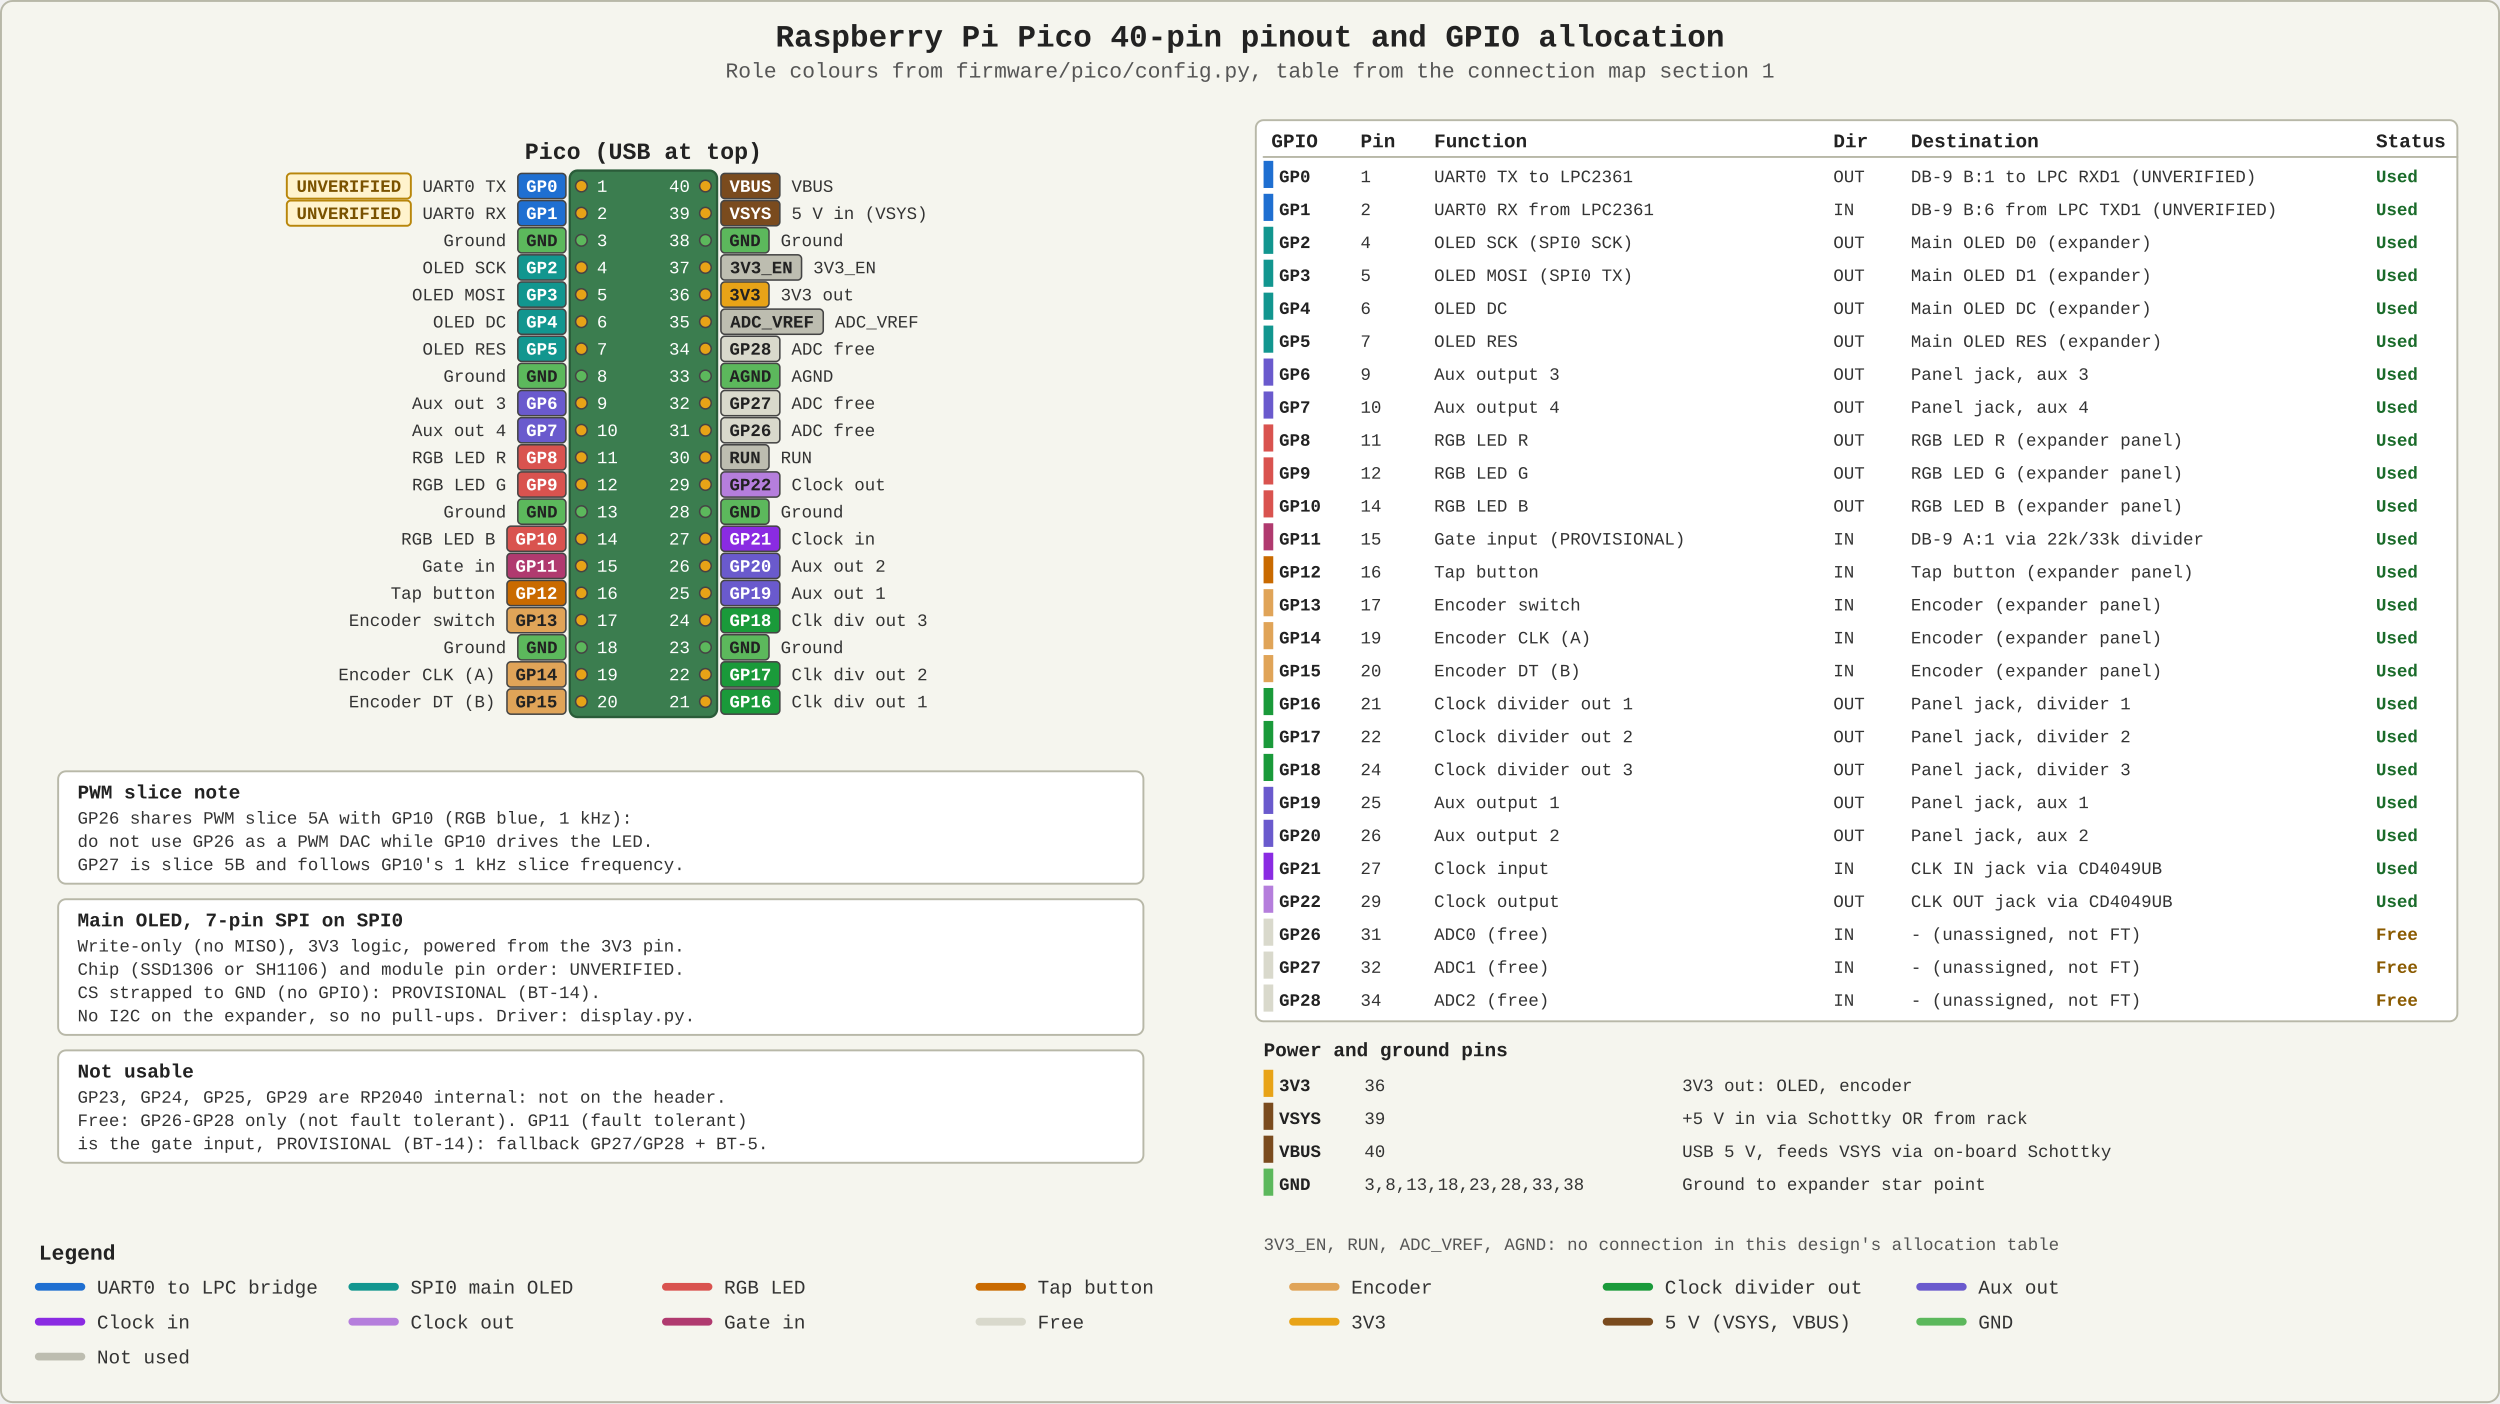
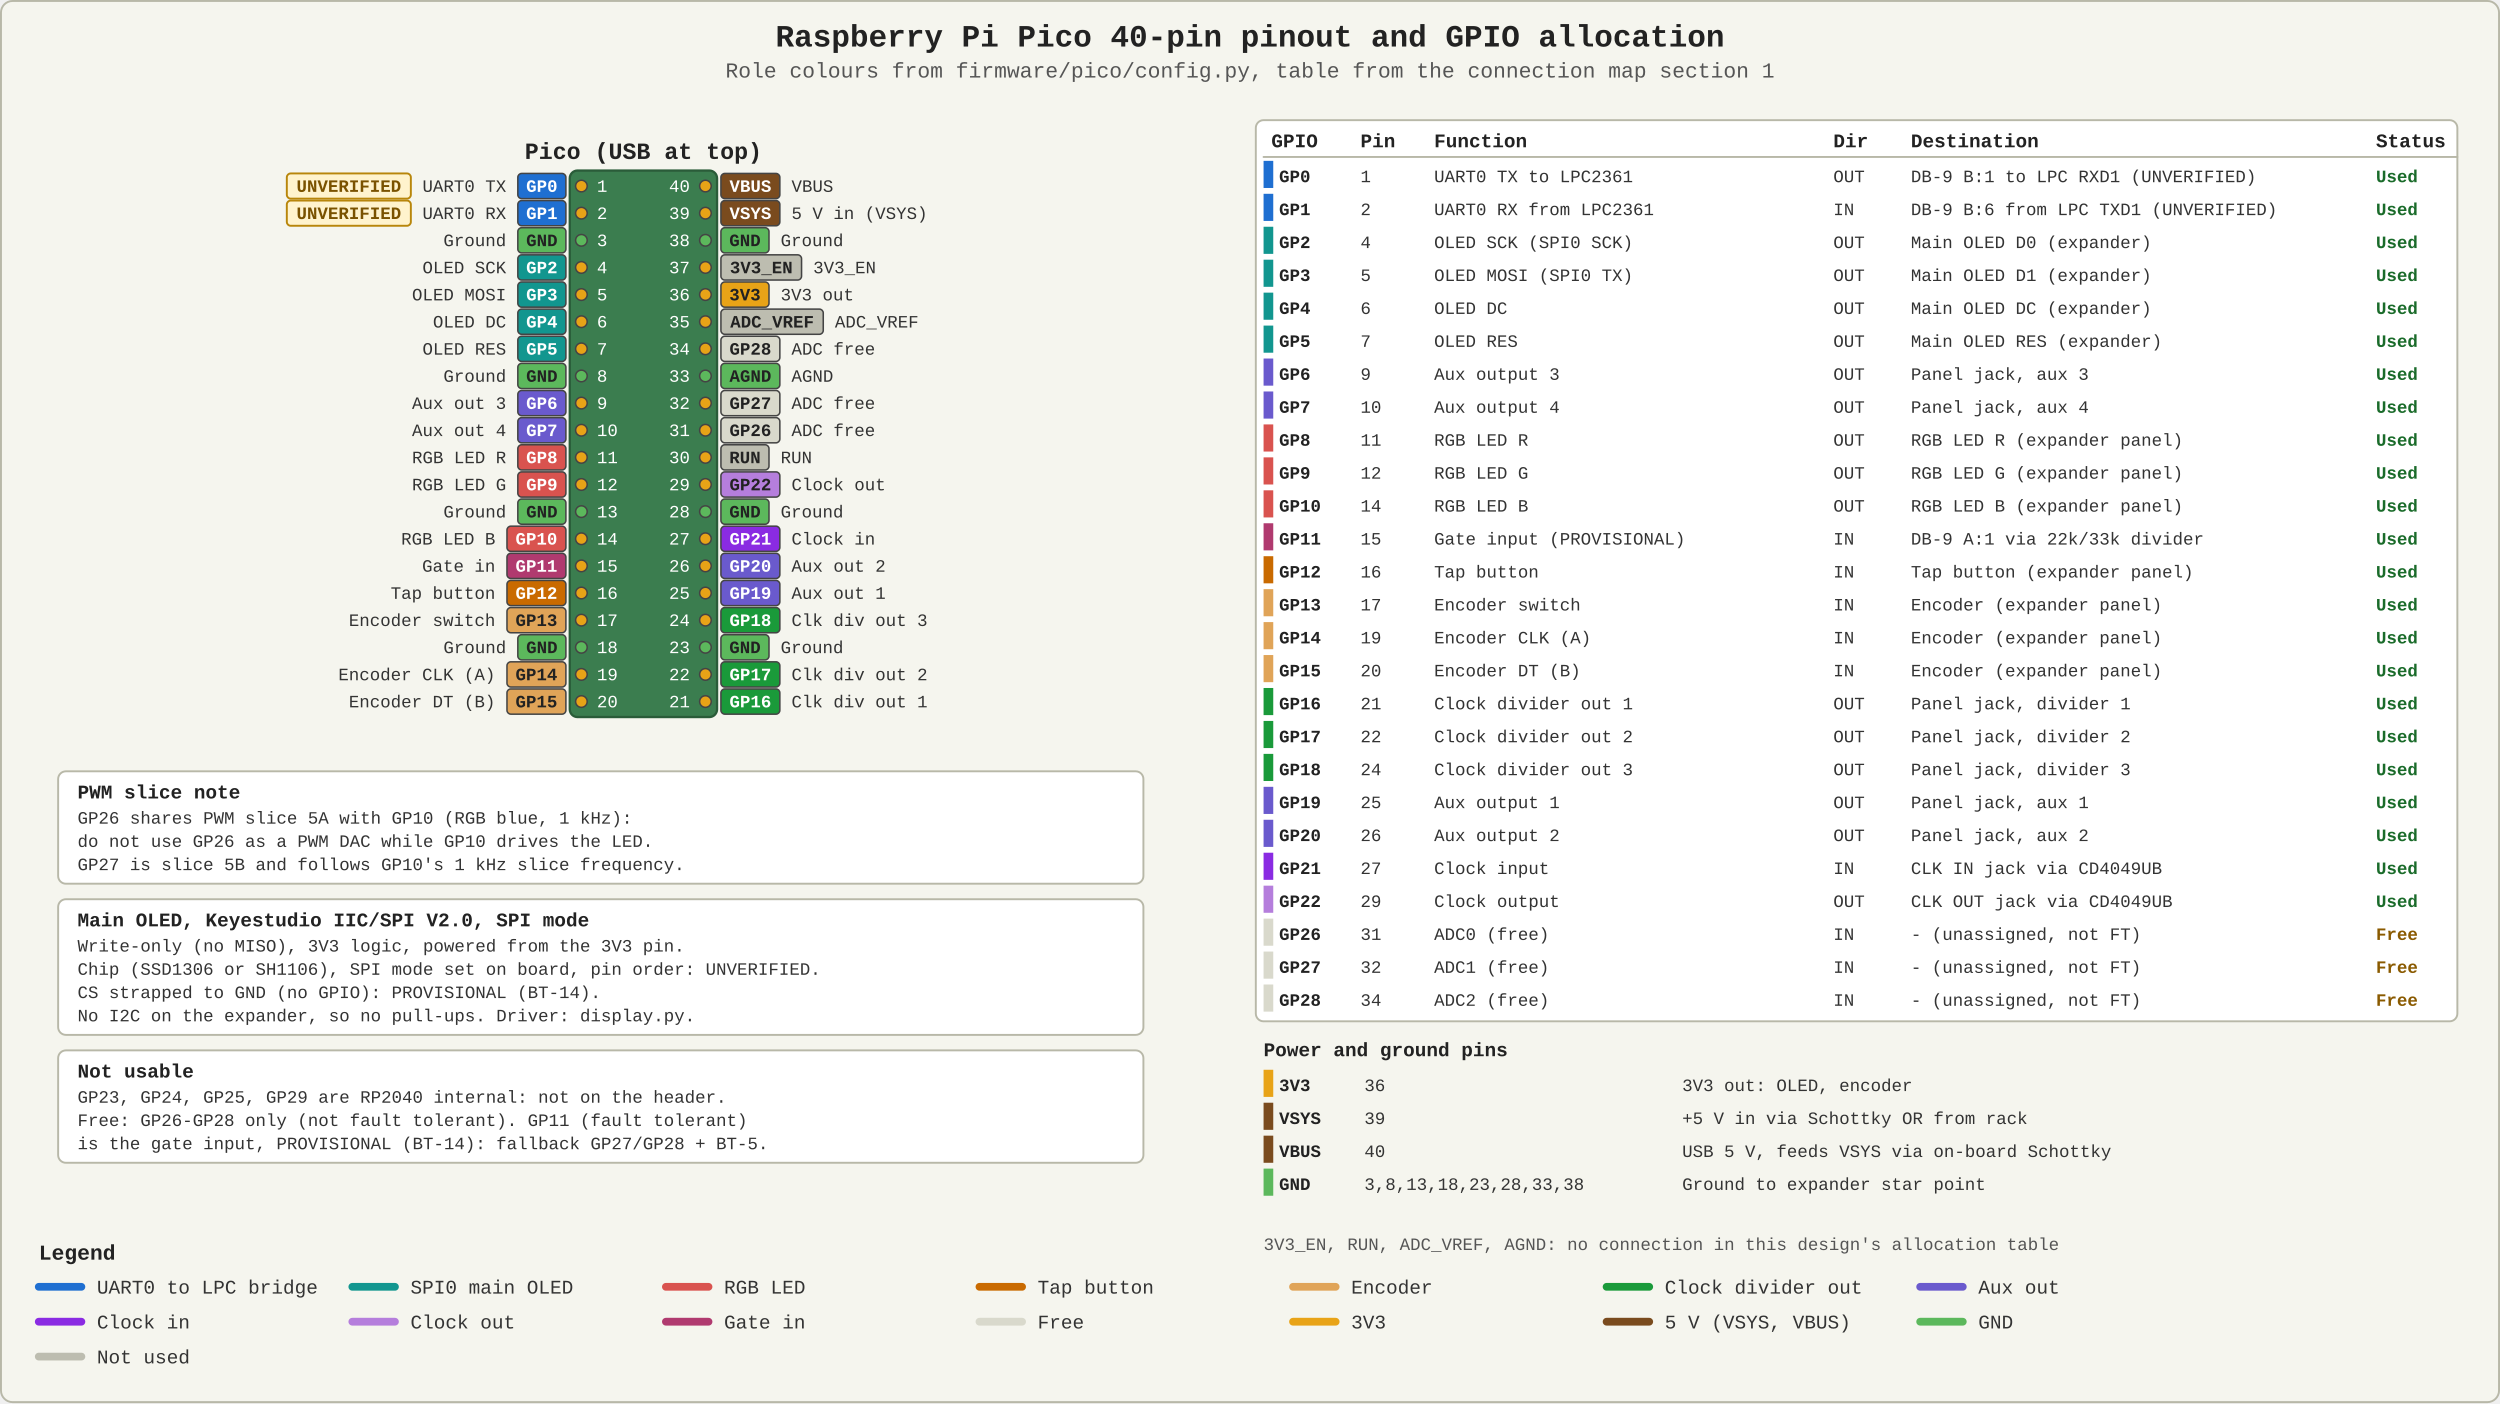
<svg xmlns="http://www.w3.org/2000/svg" viewBox="0 0 1290 724" width="1290" height="724">
  <style>text { font-family: "SF Mono", Consolas, "Liberation Mono", monospace; }</style>
  <rect x="0.5" y="0.5" width="1289" height="723" rx="6" fill="#f5f5ee" stroke="#b8b8a8" stroke-width="1" />
  <text x="645" y="24" font-size="16" text-anchor="middle" fill="#222" font-weight="bold">Raspberry Pi Pico 40-pin pinout and GPIO allocation</text>
  <text x="645" y="40" font-size="11" text-anchor="middle" fill="#555">Role colours from firmware/pico/config.py, table from the connection map section 1</text>
  <rect x="294" y="88" width="76" height="282" rx="4" fill="#3b7d4f" stroke="#2a5c39" stroke-width="1.2" />
  <text x="308" y="99" font-size="9" text-anchor="start" fill="#fff">1</text>
  <text x="290" y="99" font-size="9" text-anchor="end" fill="#222" font-weight="bold">GP0</text>
  <circle cx="300" cy="96" r="3" fill="#e8a317" stroke="#444" stroke-width="0.8" />
  <text x="308" y="113" font-size="9" text-anchor="start" fill="#fff">2</text>
  <text x="290" y="113" font-size="9" text-anchor="end" fill="#222" font-weight="bold">GP1</text>
  <circle cx="300" cy="110" r="3" fill="#e8a317" stroke="#444" stroke-width="0.8" />
  <text x="308" y="127" font-size="9" text-anchor="start" fill="#fff">3</text>
  <text x="290" y="127" font-size="9" text-anchor="end" fill="#222" font-weight="bold">GND</text>
  <circle cx="300" cy="124" r="3" fill="#5cb85c" stroke="#444" stroke-width="0.8" />
  <text x="308" y="141" font-size="9" text-anchor="start" fill="#fff">4</text>
  <text x="290" y="141" font-size="9" text-anchor="end" fill="#222" font-weight="bold">GP2</text>
  <circle cx="300" cy="138" r="3" fill="#e8a317" stroke="#444" stroke-width="0.8" />
  <text x="308" y="155" font-size="9" text-anchor="start" fill="#fff">5</text>
  <text x="290" y="155" font-size="9" text-anchor="end" fill="#222" font-weight="bold">GP3</text>
  <circle cx="300" cy="152" r="3" fill="#e8a317" stroke="#444" stroke-width="0.8" />
  <text x="308" y="169" font-size="9" text-anchor="start" fill="#fff">6</text>
  <text x="290" y="169" font-size="9" text-anchor="end" fill="#222" font-weight="bold">GP4</text>
  <circle cx="300" cy="166" r="3" fill="#e8a317" stroke="#444" stroke-width="0.8" />
  <text x="308" y="183" font-size="9" text-anchor="start" fill="#fff">7</text>
  <text x="290" y="183" font-size="9" text-anchor="end" fill="#222" font-weight="bold">GP5</text>
  <circle cx="300" cy="180" r="3" fill="#e8a317" stroke="#444" stroke-width="0.8" />
  <text x="308" y="197" font-size="9" text-anchor="start" fill="#fff">8</text>
  <text x="290" y="197" font-size="9" text-anchor="end" fill="#222" font-weight="bold">GND</text>
  <circle cx="300" cy="194" r="3" fill="#5cb85c" stroke="#444" stroke-width="0.8" />
  <text x="308" y="211" font-size="9" text-anchor="start" fill="#fff">9</text>
  <text x="290" y="211" font-size="9" text-anchor="end" fill="#222" font-weight="bold">GP6</text>
  <circle cx="300" cy="208" r="3" fill="#e8a317" stroke="#444" stroke-width="0.8" />
  <text x="308" y="225" font-size="9" text-anchor="start" fill="#fff">10</text>
  <text x="290" y="225" font-size="9" text-anchor="end" fill="#222" font-weight="bold">GP7</text>
  <circle cx="300" cy="222" r="3" fill="#e8a317" stroke="#444" stroke-width="0.8" />
  <text x="308" y="239" font-size="9" text-anchor="start" fill="#fff">11</text>
  <text x="290" y="239" font-size="9" text-anchor="end" fill="#222" font-weight="bold">GP8</text>
  <circle cx="300" cy="236" r="3" fill="#e8a317" stroke="#444" stroke-width="0.8" />
  <text x="308" y="253" font-size="9" text-anchor="start" fill="#fff">12</text>
  <text x="290" y="253" font-size="9" text-anchor="end" fill="#222" font-weight="bold">GP9</text>
  <circle cx="300" cy="250" r="3" fill="#e8a317" stroke="#444" stroke-width="0.8" />
  <text x="308" y="267" font-size="9" text-anchor="start" fill="#fff">13</text>
  <text x="290" y="267" font-size="9" text-anchor="end" fill="#222" font-weight="bold">GND</text>
  <circle cx="300" cy="264" r="3" fill="#5cb85c" stroke="#444" stroke-width="0.8" />
  <text x="308" y="281" font-size="9" text-anchor="start" fill="#fff">14</text>
  <text x="290" y="281" font-size="9" text-anchor="end" fill="#222" font-weight="bold">GP10</text>
  <circle cx="300" cy="278" r="3" fill="#e8a317" stroke="#444" stroke-width="0.8" />
  <text x="308" y="295" font-size="9" text-anchor="start" fill="#fff">15</text>
  <text x="290" y="295" font-size="9" text-anchor="end" fill="#222" font-weight="bold">GP11</text>
  <circle cx="300" cy="292" r="3" fill="#e8a317" stroke="#444" stroke-width="0.8" />
  <text x="308" y="309" font-size="9" text-anchor="start" fill="#fff">16</text>
  <text x="290" y="309" font-size="9" text-anchor="end" fill="#222" font-weight="bold">GP12</text>
  <circle cx="300" cy="306" r="3" fill="#e8a317" stroke="#444" stroke-width="0.8" />
  <text x="308" y="323" font-size="9" text-anchor="start" fill="#fff">17</text>
  <text x="290" y="323" font-size="9" text-anchor="end" fill="#222" font-weight="bold">GP13</text>
  <circle cx="300" cy="320" r="3" fill="#e8a317" stroke="#444" stroke-width="0.8" />
  <text x="308" y="337" font-size="9" text-anchor="start" fill="#fff">18</text>
  <text x="290" y="337" font-size="9" text-anchor="end" fill="#222" font-weight="bold">GND</text>
  <circle cx="300" cy="334" r="3" fill="#5cb85c" stroke="#444" stroke-width="0.8" />
  <text x="308" y="351" font-size="9" text-anchor="start" fill="#fff">19</text>
  <text x="290" y="351" font-size="9" text-anchor="end" fill="#222" font-weight="bold">GP14</text>
  <circle cx="300" cy="348" r="3" fill="#e8a317" stroke="#444" stroke-width="0.8" />
  <text x="308" y="365" font-size="9" text-anchor="start" fill="#fff">20</text>
  <text x="290" y="365" font-size="9" text-anchor="end" fill="#222" font-weight="bold">GP15</text>
  <circle cx="300" cy="362" r="3" fill="#e8a317" stroke="#444" stroke-width="0.8" />
  <text x="356" y="365" font-size="9" text-anchor="end" fill="#fff">21</text>
  <text x="374" y="365" font-size="9" text-anchor="start" fill="#222" font-weight="bold">GP16</text>
  <circle cx="364" cy="362" r="3" fill="#e8a317" stroke="#444" stroke-width="0.8" />
  <text x="356" y="351" font-size="9" text-anchor="end" fill="#fff">22</text>
  <text x="374" y="351" font-size="9" text-anchor="start" fill="#222" font-weight="bold">GP17</text>
  <circle cx="364" cy="348" r="3" fill="#e8a317" stroke="#444" stroke-width="0.8" />
  <text x="356" y="337" font-size="9" text-anchor="end" fill="#fff">23</text>
  <text x="374" y="337" font-size="9" text-anchor="start" fill="#222" font-weight="bold">GND</text>
  <circle cx="364" cy="334" r="3" fill="#5cb85c" stroke="#444" stroke-width="0.8" />
  <text x="356" y="323" font-size="9" text-anchor="end" fill="#fff">24</text>
  <text x="374" y="323" font-size="9" text-anchor="start" fill="#222" font-weight="bold">GP18</text>
  <circle cx="364" cy="320" r="3" fill="#e8a317" stroke="#444" stroke-width="0.8" />
  <text x="356" y="309" font-size="9" text-anchor="end" fill="#fff">25</text>
  <text x="374" y="309" font-size="9" text-anchor="start" fill="#222" font-weight="bold">GP19</text>
  <circle cx="364" cy="306" r="3" fill="#e8a317" stroke="#444" stroke-width="0.8" />
  <text x="356" y="295" font-size="9" text-anchor="end" fill="#fff">26</text>
  <text x="374" y="295" font-size="9" text-anchor="start" fill="#222" font-weight="bold">GP20</text>
  <circle cx="364" cy="292" r="3" fill="#e8a317" stroke="#444" stroke-width="0.8" />
  <text x="356" y="281" font-size="9" text-anchor="end" fill="#fff">27</text>
  <text x="374" y="281" font-size="9" text-anchor="start" fill="#222" font-weight="bold">GP21</text>
  <circle cx="364" cy="278" r="3" fill="#e8a317" stroke="#444" stroke-width="0.8" />
  <text x="356" y="267" font-size="9" text-anchor="end" fill="#fff">28</text>
  <text x="374" y="267" font-size="9" text-anchor="start" fill="#222" font-weight="bold">GND</text>
  <circle cx="364" cy="264" r="3" fill="#5cb85c" stroke="#444" stroke-width="0.8" />
  <text x="356" y="253" font-size="9" text-anchor="end" fill="#fff">29</text>
  <text x="374" y="253" font-size="9" text-anchor="start" fill="#222" font-weight="bold">GP22</text>
  <circle cx="364" cy="250" r="3" fill="#e8a317" stroke="#444" stroke-width="0.8" />
  <text x="356" y="239" font-size="9" text-anchor="end" fill="#fff">30</text>
  <text x="374" y="239" font-size="9" text-anchor="start" fill="#222" font-weight="bold">RUN</text>
  <circle cx="364" cy="236" r="3" fill="#e8a317" stroke="#444" stroke-width="0.8" />
  <text x="356" y="225" font-size="9" text-anchor="end" fill="#fff">31</text>
  <text x="374" y="225" font-size="9" text-anchor="start" fill="#222" font-weight="bold">GP26</text>
  <circle cx="364" cy="222" r="3" fill="#e8a317" stroke="#444" stroke-width="0.8" />
  <text x="356" y="211" font-size="9" text-anchor="end" fill="#fff">32</text>
  <text x="374" y="211" font-size="9" text-anchor="start" fill="#222" font-weight="bold">GP27</text>
  <circle cx="364" cy="208" r="3" fill="#e8a317" stroke="#444" stroke-width="0.8" />
  <text x="356" y="197" font-size="9" text-anchor="end" fill="#fff">33</text>
  <text x="374" y="197" font-size="9" text-anchor="start" fill="#222" font-weight="bold">AGND</text>
  <circle cx="364" cy="194" r="3" fill="#5cb85c" stroke="#444" stroke-width="0.8" />
  <text x="356" y="183" font-size="9" text-anchor="end" fill="#fff">34</text>
  <text x="374" y="183" font-size="9" text-anchor="start" fill="#222" font-weight="bold">GP28</text>
  <circle cx="364" cy="180" r="3" fill="#e8a317" stroke="#444" stroke-width="0.8" />
  <text x="356" y="169" font-size="9" text-anchor="end" fill="#fff">35</text>
  <text x="374" y="169" font-size="9" text-anchor="start" fill="#222" font-weight="bold">ADC_VREF</text>
  <circle cx="364" cy="166" r="3" fill="#e8a317" stroke="#444" stroke-width="0.8" />
  <text x="356" y="155" font-size="9" text-anchor="end" fill="#fff">36</text>
  <text x="374" y="155" font-size="9" text-anchor="start" fill="#222" font-weight="bold">3V3</text>
  <circle cx="364" cy="152" r="3" fill="#e8a317" stroke="#444" stroke-width="0.8" />
  <text x="356" y="141" font-size="9" text-anchor="end" fill="#fff">37</text>
  <text x="374" y="141" font-size="9" text-anchor="start" fill="#222" font-weight="bold">3V3_EN</text>
  <circle cx="364" cy="138" r="3" fill="#e8a317" stroke="#444" stroke-width="0.8" />
  <text x="356" y="127" font-size="9" text-anchor="end" fill="#fff">38</text>
  <text x="374" y="127" font-size="9" text-anchor="start" fill="#222" font-weight="bold">GND</text>
  <circle cx="364" cy="124" r="3" fill="#5cb85c" stroke="#444" stroke-width="0.8" />
  <text x="356" y="113" font-size="9" text-anchor="end" fill="#fff">39</text>
  <text x="374" y="113" font-size="9" text-anchor="start" fill="#222" font-weight="bold">VSYS</text>
  <circle cx="364" cy="110" r="3" fill="#e8a317" stroke="#444" stroke-width="0.8" />
  <text x="356" y="99" font-size="9" text-anchor="end" fill="#fff">40</text>
  <text x="374" y="99" font-size="9" text-anchor="start" fill="#222" font-weight="bold">VBUS</text>
  <circle cx="364" cy="96" r="3" fill="#e8a317" stroke="#444" stroke-width="0.8" />
  <text x="332" y="82" font-size="12" text-anchor="middle" fill="#222" font-weight="bold">Pico (USB at top)</text>
  <rect x="267.2" y="89.5" width="24.8" height="13" rx="2" fill="#1f6fd1" stroke="#444" stroke-width="0.8" />
  <text x="279.6" y="99" font-size="9" text-anchor="middle" fill="#fff" font-weight="bold">GP0</text>
  <text x="261.2" y="99" font-size="9" text-anchor="end" fill="#333">UART0 TX</text>
  <rect x="148" y="89.5" width="64" height="13" rx="2" fill="#fff3cd" stroke="#b8860b" stroke-width="1" />
  <text x="180" y="99" font-size="9" text-anchor="middle" fill="#7a5200" font-weight="bold">UNVERIFIED</text>
  <rect x="267.2" y="103.5" width="24.8" height="13" rx="2" fill="#1f6fd1" stroke="#444" stroke-width="0.8" />
  <text x="279.6" y="113" font-size="9" text-anchor="middle" fill="#fff" font-weight="bold">GP1</text>
  <text x="261.2" y="113" font-size="9" text-anchor="end" fill="#333">UART0 RX</text>
  <rect x="148" y="103.5" width="64" height="13" rx="2" fill="#fff3cd" stroke="#b8860b" stroke-width="1" />
  <text x="180" y="113" font-size="9" text-anchor="middle" fill="#7a5200" font-weight="bold">UNVERIFIED</text>
  <rect x="267.2" y="117.5" width="24.8" height="13" rx="2" fill="#5cb85c" stroke="#444" stroke-width="0.8" />
  <text x="279.6" y="127" font-size="9" text-anchor="middle" fill="#222" font-weight="bold">GND</text>
  <text x="261.2" y="127" font-size="9" text-anchor="end" fill="#333">Ground</text>
  <rect x="267.2" y="131.5" width="24.8" height="13" rx="2" fill="#12968f" stroke="#444" stroke-width="0.8" />
  <text x="279.6" y="141" font-size="9" text-anchor="middle" fill="#fff" font-weight="bold">GP2</text>
  <text x="261.2" y="141" font-size="9" text-anchor="end" fill="#333">OLED SCK</text>
  <rect x="267.2" y="145.5" width="24.8" height="13" rx="2" fill="#12968f" stroke="#444" stroke-width="0.8" />
  <text x="279.6" y="155" font-size="9" text-anchor="middle" fill="#fff" font-weight="bold">GP3</text>
  <text x="261.2" y="155" font-size="9" text-anchor="end" fill="#333">OLED MOSI</text>
  <rect x="267.2" y="159.5" width="24.8" height="13" rx="2" fill="#12968f" stroke="#444" stroke-width="0.8" />
  <text x="279.6" y="169" font-size="9" text-anchor="middle" fill="#fff" font-weight="bold">GP4</text>
  <text x="261.2" y="169" font-size="9" text-anchor="end" fill="#333">OLED DC</text>
  <rect x="267.2" y="173.5" width="24.8" height="13" rx="2" fill="#12968f" stroke="#444" stroke-width="0.8" />
  <text x="279.6" y="183" font-size="9" text-anchor="middle" fill="#fff" font-weight="bold">GP5</text>
  <text x="261.2" y="183" font-size="9" text-anchor="end" fill="#333">OLED RES</text>
  <rect x="267.2" y="187.5" width="24.8" height="13" rx="2" fill="#5cb85c" stroke="#444" stroke-width="0.8" />
  <text x="279.6" y="197" font-size="9" text-anchor="middle" fill="#222" font-weight="bold">GND</text>
  <text x="261.2" y="197" font-size="9" text-anchor="end" fill="#333">Ground</text>
  <rect x="267.2" y="201.5" width="24.8" height="13" rx="2" fill="#6a5acd" stroke="#444" stroke-width="0.8" />
  <text x="279.6" y="211" font-size="9" text-anchor="middle" fill="#fff" font-weight="bold">GP6</text>
  <text x="261.2" y="211" font-size="9" text-anchor="end" fill="#333">Aux out 3</text>
  <rect x="267.2" y="215.5" width="24.8" height="13" rx="2" fill="#6a5acd" stroke="#444" stroke-width="0.8" />
  <text x="279.6" y="225" font-size="9" text-anchor="middle" fill="#fff" font-weight="bold">GP7</text>
  <text x="261.2" y="225" font-size="9" text-anchor="end" fill="#333">Aux out 4</text>
  <rect x="267.2" y="229.5" width="24.8" height="13" rx="2" fill="#d9534f" stroke="#444" stroke-width="0.8" />
  <text x="279.6" y="239" font-size="9" text-anchor="middle" fill="#fff" font-weight="bold">GP8</text>
  <text x="261.2" y="239" font-size="9" text-anchor="end" fill="#333">RGB LED R</text>
  <rect x="267.2" y="243.5" width="24.8" height="13" rx="2" fill="#d9534f" stroke="#444" stroke-width="0.8" />
  <text x="279.6" y="253" font-size="9" text-anchor="middle" fill="#fff" font-weight="bold">GP9</text>
  <text x="261.2" y="253" font-size="9" text-anchor="end" fill="#333">RGB LED G</text>
  <rect x="267.2" y="257.5" width="24.8" height="13" rx="2" fill="#5cb85c" stroke="#444" stroke-width="0.8" />
  <text x="279.6" y="267" font-size="9" text-anchor="middle" fill="#222" font-weight="bold">GND</text>
  <text x="261.2" y="267" font-size="9" text-anchor="end" fill="#333">Ground</text>
  <rect x="261.6" y="271.5" width="30.4" height="13" rx="2" fill="#d9534f" stroke="#444" stroke-width="0.8" />
  <text x="276.8" y="281" font-size="9" text-anchor="middle" fill="#fff" font-weight="bold">GP10</text>
  <text x="255.6" y="281" font-size="9" text-anchor="end" fill="#333">RGB LED B</text>
  <rect x="261.6" y="285.5" width="30.4" height="13" rx="2" fill="#b03a6f" stroke="#444" stroke-width="0.8" />
  <text x="276.8" y="295" font-size="9" text-anchor="middle" fill="#fff" font-weight="bold">GP11</text>
  <text x="255.6" y="295" font-size="9" text-anchor="end" fill="#333">Gate in</text>
  <rect x="261.6" y="299.5" width="30.4" height="13" rx="2" fill="#c96a00" stroke="#444" stroke-width="0.8" />
  <text x="276.8" y="309" font-size="9" text-anchor="middle" fill="#fff" font-weight="bold">GP12</text>
  <text x="255.6" y="309" font-size="9" text-anchor="end" fill="#333">Tap button</text>
  <rect x="261.6" y="313.5" width="30.4" height="13" rx="2" fill="#e0a458" stroke="#444" stroke-width="0.8" />
  <text x="276.8" y="323" font-size="9" text-anchor="middle" fill="#222" font-weight="bold">GP13</text>
  <text x="255.6" y="323" font-size="9" text-anchor="end" fill="#333">Encoder switch</text>
  <rect x="267.2" y="327.5" width="24.8" height="13" rx="2" fill="#5cb85c" stroke="#444" stroke-width="0.8" />
  <text x="279.6" y="337" font-size="9" text-anchor="middle" fill="#222" font-weight="bold">GND</text>
  <text x="261.2" y="337" font-size="9" text-anchor="end" fill="#333">Ground</text>
  <rect x="261.6" y="341.5" width="30.4" height="13" rx="2" fill="#e0a458" stroke="#444" stroke-width="0.8" />
  <text x="276.8" y="351" font-size="9" text-anchor="middle" fill="#222" font-weight="bold">GP14</text>
  <text x="255.6" y="351" font-size="9" text-anchor="end" fill="#333">Encoder CLK (A)</text>
  <rect x="261.6" y="355.5" width="30.4" height="13" rx="2" fill="#e0a458" stroke="#444" stroke-width="0.8" />
  <text x="276.8" y="365" font-size="9" text-anchor="middle" fill="#222" font-weight="bold">GP15</text>
  <text x="255.6" y="365" font-size="9" text-anchor="end" fill="#333">Encoder DT (B)</text>
  <rect x="372" y="355.5" width="30.4" height="13" rx="2" fill="#1a9a3a" stroke="#444" stroke-width="0.8" />
  <text x="387.2" y="365" font-size="9" text-anchor="middle" fill="#fff" font-weight="bold">GP16</text>
  <text x="408.4" y="365" font-size="9" text-anchor="start" fill="#333">Clk div out 1</text>
  <rect x="372" y="341.5" width="30.4" height="13" rx="2" fill="#1a9a3a" stroke="#444" stroke-width="0.8" />
  <text x="387.2" y="351" font-size="9" text-anchor="middle" fill="#fff" font-weight="bold">GP17</text>
  <text x="408.4" y="351" font-size="9" text-anchor="start" fill="#333">Clk div out 2</text>
  <rect x="372" y="327.5" width="24.8" height="13" rx="2" fill="#5cb85c" stroke="#444" stroke-width="0.8" />
  <text x="384.4" y="337" font-size="9" text-anchor="middle" fill="#222" font-weight="bold">GND</text>
  <text x="402.8" y="337" font-size="9" text-anchor="start" fill="#333">Ground</text>
  <rect x="372" y="313.5" width="30.4" height="13" rx="2" fill="#1a9a3a" stroke="#444" stroke-width="0.8" />
  <text x="387.2" y="323" font-size="9" text-anchor="middle" fill="#fff" font-weight="bold">GP18</text>
  <text x="408.4" y="323" font-size="9" text-anchor="start" fill="#333">Clk div out 3</text>
  <rect x="372" y="299.5" width="30.4" height="13" rx="2" fill="#6a5acd" stroke="#444" stroke-width="0.8" />
  <text x="387.2" y="309" font-size="9" text-anchor="middle" fill="#fff" font-weight="bold">GP19</text>
  <text x="408.4" y="309" font-size="9" text-anchor="start" fill="#333">Aux out 1</text>
  <rect x="372" y="285.5" width="30.4" height="13" rx="2" fill="#6a5acd" stroke="#444" stroke-width="0.8" />
  <text x="387.2" y="295" font-size="9" text-anchor="middle" fill="#fff" font-weight="bold">GP20</text>
  <text x="408.4" y="295" font-size="9" text-anchor="start" fill="#333">Aux out 2</text>
  <rect x="372" y="271.5" width="30.4" height="13" rx="2" fill="#8a2be2" stroke="#444" stroke-width="0.8" />
  <text x="387.2" y="281" font-size="9" text-anchor="middle" fill="#fff" font-weight="bold">GP21</text>
  <text x="408.4" y="281" font-size="9" text-anchor="start" fill="#333">Clock in</text>
  <rect x="372" y="257.5" width="24.8" height="13" rx="2" fill="#5cb85c" stroke="#444" stroke-width="0.8" />
  <text x="384.4" y="267" font-size="9" text-anchor="middle" fill="#222" font-weight="bold">GND</text>
  <text x="402.8" y="267" font-size="9" text-anchor="start" fill="#333">Ground</text>
  <rect x="372" y="243.5" width="30.4" height="13" rx="2" fill="#b57edc" stroke="#444" stroke-width="0.8" />
  <text x="387.2" y="253" font-size="9" text-anchor="middle" fill="#222" font-weight="bold">GP22</text>
  <text x="408.4" y="253" font-size="9" text-anchor="start" fill="#333">Clock out</text>
  <rect x="372" y="229.5" width="24.8" height="13" rx="2" fill="#bdbdb0" stroke="#444" stroke-width="0.8" />
  <text x="384.4" y="239" font-size="9" text-anchor="middle" fill="#222" font-weight="bold">RUN</text>
  <text x="402.8" y="239" font-size="9" text-anchor="start" fill="#333">RUN</text>
  <rect x="372" y="215.5" width="30.4" height="13" rx="2" fill="#d9d9cc" stroke="#444" stroke-width="0.8" />
  <text x="387.2" y="225" font-size="9" text-anchor="middle" fill="#222" font-weight="bold">GP26</text>
  <text x="408.4" y="225" font-size="9" text-anchor="start" fill="#333">ADC free</text>
  <rect x="372" y="201.5" width="30.4" height="13" rx="2" fill="#d9d9cc" stroke="#444" stroke-width="0.8" />
  <text x="387.2" y="211" font-size="9" text-anchor="middle" fill="#222" font-weight="bold">GP27</text>
  <text x="408.4" y="211" font-size="9" text-anchor="start" fill="#333">ADC free</text>
  <rect x="372" y="187.5" width="30.4" height="13" rx="2" fill="#5cb85c" stroke="#444" stroke-width="0.8" />
  <text x="387.2" y="197" font-size="9" text-anchor="middle" fill="#222" font-weight="bold">AGND</text>
  <text x="408.4" y="197" font-size="9" text-anchor="start" fill="#333">AGND</text>
  <rect x="372" y="173.5" width="30.4" height="13" rx="2" fill="#d9d9cc" stroke="#444" stroke-width="0.8" />
  <text x="387.2" y="183" font-size="9" text-anchor="middle" fill="#222" font-weight="bold">GP28</text>
  <text x="408.4" y="183" font-size="9" text-anchor="start" fill="#333">ADC free</text>
  <rect x="372" y="159.5" width="52.8" height="13" rx="2" fill="#bdbdb0" stroke="#444" stroke-width="0.8" />
  <text x="398.4" y="169" font-size="9" text-anchor="middle" fill="#222" font-weight="bold">ADC_VREF</text>
  <text x="430.8" y="169" font-size="9" text-anchor="start" fill="#333">ADC_VREF</text>
  <rect x="372" y="145.5" width="24.8" height="13" rx="2" fill="#e8a317" stroke="#444" stroke-width="0.8" />
  <text x="384.4" y="155" font-size="9" text-anchor="middle" fill="#222" font-weight="bold">3V3</text>
  <text x="402.8" y="155" font-size="9" text-anchor="start" fill="#333">3V3 out</text>
  <rect x="372" y="131.5" width="41.6" height="13" rx="2" fill="#bdbdb0" stroke="#444" stroke-width="0.8" />
  <text x="392.8" y="141" font-size="9" text-anchor="middle" fill="#222" font-weight="bold">3V3_EN</text>
  <text x="419.6" y="141" font-size="9" text-anchor="start" fill="#333">3V3_EN</text>
  <rect x="372" y="117.5" width="24.8" height="13" rx="2" fill="#5cb85c" stroke="#444" stroke-width="0.8" />
  <text x="384.4" y="127" font-size="9" text-anchor="middle" fill="#222" font-weight="bold">GND</text>
  <text x="402.8" y="127" font-size="9" text-anchor="start" fill="#333">Ground</text>
  <rect x="372" y="103.5" width="30.4" height="13" rx="2" fill="#7a4b1e" stroke="#444" stroke-width="0.8" />
  <text x="387.2" y="113" font-size="9" text-anchor="middle" fill="#fff" font-weight="bold">VSYS</text>
  <text x="408.4" y="113" font-size="9" text-anchor="start" fill="#333">5 V in (VSYS)</text>
  <rect x="372" y="89.5" width="30.4" height="13" rx="2" fill="#7a4b1e" stroke="#444" stroke-width="0.8" />
  <text x="387.2" y="99" font-size="9" text-anchor="middle" fill="#fff" font-weight="bold">VBUS</text>
  <text x="408.4" y="99" font-size="9" text-anchor="start" fill="#333">VBUS</text>
  <rect x="648" y="62" width="620" height="465" rx="4" fill="#fff" stroke="#b8b8a8" stroke-width="1" />
  <text x="656" y="76" font-size="10" text-anchor="start" fill="#222" font-weight="bold">GPIO</text>
  <text x="702" y="76" font-size="10" text-anchor="start" fill="#222" font-weight="bold">Pin</text>
  <text x="740" y="76" font-size="10" text-anchor="start" fill="#222" font-weight="bold">Function</text>
  <text x="946" y="76" font-size="10" text-anchor="start" fill="#222" font-weight="bold">Dir</text>
  <text x="986" y="76" font-size="10" text-anchor="start" fill="#222" font-weight="bold">Destination</text>
  <text x="1226" y="76" font-size="10" text-anchor="start" fill="#222" font-weight="bold">Status</text>
  <line x1="652" y1="81" x2="1268" y2="81" stroke="#b8b8a8" stroke-width="1" stroke-linecap="round" />
  <rect x="652" y="83" width="5" height="14" fill="#1f6fd1" />
  <text x="660" y="94" font-size="9" text-anchor="start" fill="#222" font-weight="bold">GP0</text>
  <text x="702" y="94" font-size="9" text-anchor="start" fill="#333">1</text>
  <text x="740" y="94" font-size="9" text-anchor="start" fill="#333">UART0 TX to LPC2361</text>
  <text x="946" y="94" font-size="9" text-anchor="start" fill="#333">OUT</text>
  <text x="986" y="94" font-size="9" text-anchor="start" fill="#333">DB-9 B:1 to LPC RXD1 (UNVERIFIED)</text>
  <text x="1226" y="94" font-size="9" text-anchor="start" fill="#1a6b2a" font-weight="bold">Used</text>
  <rect x="652" y="100" width="5" height="14" fill="#1f6fd1" />
  <text x="660" y="111" font-size="9" text-anchor="start" fill="#222" font-weight="bold">GP1</text>
  <text x="702" y="111" font-size="9" text-anchor="start" fill="#333">2</text>
  <text x="740" y="111" font-size="9" text-anchor="start" fill="#333">UART0 RX from LPC2361</text>
  <text x="946" y="111" font-size="9" text-anchor="start" fill="#333">IN</text>
  <text x="986" y="111" font-size="9" text-anchor="start" fill="#333">DB-9 B:6 from LPC TXD1 (UNVERIFIED)</text>
  <text x="1226" y="111" font-size="9" text-anchor="start" fill="#1a6b2a" font-weight="bold">Used</text>
  <rect x="652" y="117" width="5" height="14" fill="#12968f" />
  <text x="660" y="128" font-size="9" text-anchor="start" fill="#222" font-weight="bold">GP2</text>
  <text x="702" y="128" font-size="9" text-anchor="start" fill="#333">4</text>
  <text x="740" y="128" font-size="9" text-anchor="start" fill="#333">OLED SCK (SPI0 SCK)</text>
  <text x="946" y="128" font-size="9" text-anchor="start" fill="#333">OUT</text>
  <text x="986" y="128" font-size="9" text-anchor="start" fill="#333">Main OLED D0 (expander)</text>
  <text x="1226" y="128" font-size="9" text-anchor="start" fill="#1a6b2a" font-weight="bold">Used</text>
  <rect x="652" y="134" width="5" height="14" fill="#12968f" />
  <text x="660" y="145" font-size="9" text-anchor="start" fill="#222" font-weight="bold">GP3</text>
  <text x="702" y="145" font-size="9" text-anchor="start" fill="#333">5</text>
  <text x="740" y="145" font-size="9" text-anchor="start" fill="#333">OLED MOSI (SPI0 TX)</text>
  <text x="946" y="145" font-size="9" text-anchor="start" fill="#333">OUT</text>
  <text x="986" y="145" font-size="9" text-anchor="start" fill="#333">Main OLED D1 (expander)</text>
  <text x="1226" y="145" font-size="9" text-anchor="start" fill="#1a6b2a" font-weight="bold">Used</text>
  <rect x="652" y="151" width="5" height="14" fill="#12968f" />
  <text x="660" y="162" font-size="9" text-anchor="start" fill="#222" font-weight="bold">GP4</text>
  <text x="702" y="162" font-size="9" text-anchor="start" fill="#333">6</text>
  <text x="740" y="162" font-size="9" text-anchor="start" fill="#333">OLED DC</text>
  <text x="946" y="162" font-size="9" text-anchor="start" fill="#333">OUT</text>
  <text x="986" y="162" font-size="9" text-anchor="start" fill="#333">Main OLED DC (expander)</text>
  <text x="1226" y="162" font-size="9" text-anchor="start" fill="#1a6b2a" font-weight="bold">Used</text>
  <rect x="652" y="168" width="5" height="14" fill="#12968f" />
  <text x="660" y="179" font-size="9" text-anchor="start" fill="#222" font-weight="bold">GP5</text>
  <text x="702" y="179" font-size="9" text-anchor="start" fill="#333">7</text>
  <text x="740" y="179" font-size="9" text-anchor="start" fill="#333">OLED RES</text>
  <text x="946" y="179" font-size="9" text-anchor="start" fill="#333">OUT</text>
  <text x="986" y="179" font-size="9" text-anchor="start" fill="#333">Main OLED RES (expander)</text>
  <text x="1226" y="179" font-size="9" text-anchor="start" fill="#1a6b2a" font-weight="bold">Used</text>
  <rect x="652" y="185" width="5" height="14" fill="#6a5acd" />
  <text x="660" y="196" font-size="9" text-anchor="start" fill="#222" font-weight="bold">GP6</text>
  <text x="702" y="196" font-size="9" text-anchor="start" fill="#333">9</text>
  <text x="740" y="196" font-size="9" text-anchor="start" fill="#333">Aux output 3</text>
  <text x="946" y="196" font-size="9" text-anchor="start" fill="#333">OUT</text>
  <text x="986" y="196" font-size="9" text-anchor="start" fill="#333">Panel jack, aux 3</text>
  <text x="1226" y="196" font-size="9" text-anchor="start" fill="#1a6b2a" font-weight="bold">Used</text>
  <rect x="652" y="202" width="5" height="14" fill="#6a5acd" />
  <text x="660" y="213" font-size="9" text-anchor="start" fill="#222" font-weight="bold">GP7</text>
  <text x="702" y="213" font-size="9" text-anchor="start" fill="#333">10</text>
  <text x="740" y="213" font-size="9" text-anchor="start" fill="#333">Aux output 4</text>
  <text x="946" y="213" font-size="9" text-anchor="start" fill="#333">OUT</text>
  <text x="986" y="213" font-size="9" text-anchor="start" fill="#333">Panel jack, aux 4</text>
  <text x="1226" y="213" font-size="9" text-anchor="start" fill="#1a6b2a" font-weight="bold">Used</text>
  <rect x="652" y="219" width="5" height="14" fill="#d9534f" />
  <text x="660" y="230" font-size="9" text-anchor="start" fill="#222" font-weight="bold">GP8</text>
  <text x="702" y="230" font-size="9" text-anchor="start" fill="#333">11</text>
  <text x="740" y="230" font-size="9" text-anchor="start" fill="#333">RGB LED R</text>
  <text x="946" y="230" font-size="9" text-anchor="start" fill="#333">OUT</text>
  <text x="986" y="230" font-size="9" text-anchor="start" fill="#333">RGB LED R (expander panel)</text>
  <text x="1226" y="230" font-size="9" text-anchor="start" fill="#1a6b2a" font-weight="bold">Used</text>
  <rect x="652" y="236" width="5" height="14" fill="#d9534f" />
  <text x="660" y="247" font-size="9" text-anchor="start" fill="#222" font-weight="bold">GP9</text>
  <text x="702" y="247" font-size="9" text-anchor="start" fill="#333">12</text>
  <text x="740" y="247" font-size="9" text-anchor="start" fill="#333">RGB LED G</text>
  <text x="946" y="247" font-size="9" text-anchor="start" fill="#333">OUT</text>
  <text x="986" y="247" font-size="9" text-anchor="start" fill="#333">RGB LED G (expander panel)</text>
  <text x="1226" y="247" font-size="9" text-anchor="start" fill="#1a6b2a" font-weight="bold">Used</text>
  <rect x="652" y="253" width="5" height="14" fill="#d9534f" />
  <text x="660" y="264" font-size="9" text-anchor="start" fill="#222" font-weight="bold">GP10</text>
  <text x="702" y="264" font-size="9" text-anchor="start" fill="#333">14</text>
  <text x="740" y="264" font-size="9" text-anchor="start" fill="#333">RGB LED B</text>
  <text x="946" y="264" font-size="9" text-anchor="start" fill="#333">OUT</text>
  <text x="986" y="264" font-size="9" text-anchor="start" fill="#333">RGB LED B (expander panel)</text>
  <text x="1226" y="264" font-size="9" text-anchor="start" fill="#1a6b2a" font-weight="bold">Used</text>
  <rect x="652" y="270" width="5" height="14" fill="#b03a6f" />
  <text x="660" y="281" font-size="9" text-anchor="start" fill="#222" font-weight="bold">GP11</text>
  <text x="702" y="281" font-size="9" text-anchor="start" fill="#333">15</text>
  <text x="740" y="281" font-size="9" text-anchor="start" fill="#333">Gate input (PROVISIONAL)</text>
  <text x="946" y="281" font-size="9" text-anchor="start" fill="#333">IN</text>
  <text x="986" y="281" font-size="9" text-anchor="start" fill="#333">DB-9 A:1 via 22k/33k divider</text>
  <text x="1226" y="281" font-size="9" text-anchor="start" fill="#1a6b2a" font-weight="bold">Used</text>
  <rect x="652" y="287" width="5" height="14" fill="#c96a00" />
  <text x="660" y="298" font-size="9" text-anchor="start" fill="#222" font-weight="bold">GP12</text>
  <text x="702" y="298" font-size="9" text-anchor="start" fill="#333">16</text>
  <text x="740" y="298" font-size="9" text-anchor="start" fill="#333">Tap button</text>
  <text x="946" y="298" font-size="9" text-anchor="start" fill="#333">IN</text>
  <text x="986" y="298" font-size="9" text-anchor="start" fill="#333">Tap button (expander panel)</text>
  <text x="1226" y="298" font-size="9" text-anchor="start" fill="#1a6b2a" font-weight="bold">Used</text>
  <rect x="652" y="304" width="5" height="14" fill="#e0a458" />
  <text x="660" y="315" font-size="9" text-anchor="start" fill="#222" font-weight="bold">GP13</text>
  <text x="702" y="315" font-size="9" text-anchor="start" fill="#333">17</text>
  <text x="740" y="315" font-size="9" text-anchor="start" fill="#333">Encoder switch</text>
  <text x="946" y="315" font-size="9" text-anchor="start" fill="#333">IN</text>
  <text x="986" y="315" font-size="9" text-anchor="start" fill="#333">Encoder (expander panel)</text>
  <text x="1226" y="315" font-size="9" text-anchor="start" fill="#1a6b2a" font-weight="bold">Used</text>
  <rect x="652" y="321" width="5" height="14" fill="#e0a458" />
  <text x="660" y="332" font-size="9" text-anchor="start" fill="#222" font-weight="bold">GP14</text>
  <text x="702" y="332" font-size="9" text-anchor="start" fill="#333">19</text>
  <text x="740" y="332" font-size="9" text-anchor="start" fill="#333">Encoder CLK (A)</text>
  <text x="946" y="332" font-size="9" text-anchor="start" fill="#333">IN</text>
  <text x="986" y="332" font-size="9" text-anchor="start" fill="#333">Encoder (expander panel)</text>
  <text x="1226" y="332" font-size="9" text-anchor="start" fill="#1a6b2a" font-weight="bold">Used</text>
  <rect x="652" y="338" width="5" height="14" fill="#e0a458" />
  <text x="660" y="349" font-size="9" text-anchor="start" fill="#222" font-weight="bold">GP15</text>
  <text x="702" y="349" font-size="9" text-anchor="start" fill="#333">20</text>
  <text x="740" y="349" font-size="9" text-anchor="start" fill="#333">Encoder DT (B)</text>
  <text x="946" y="349" font-size="9" text-anchor="start" fill="#333">IN</text>
  <text x="986" y="349" font-size="9" text-anchor="start" fill="#333">Encoder (expander panel)</text>
  <text x="1226" y="349" font-size="9" text-anchor="start" fill="#1a6b2a" font-weight="bold">Used</text>
  <rect x="652" y="355" width="5" height="14" fill="#1a9a3a" />
  <text x="660" y="366" font-size="9" text-anchor="start" fill="#222" font-weight="bold">GP16</text>
  <text x="702" y="366" font-size="9" text-anchor="start" fill="#333">21</text>
  <text x="740" y="366" font-size="9" text-anchor="start" fill="#333">Clock divider out 1</text>
  <text x="946" y="366" font-size="9" text-anchor="start" fill="#333">OUT</text>
  <text x="986" y="366" font-size="9" text-anchor="start" fill="#333">Panel jack, divider 1</text>
  <text x="1226" y="366" font-size="9" text-anchor="start" fill="#1a6b2a" font-weight="bold">Used</text>
  <rect x="652" y="372" width="5" height="14" fill="#1a9a3a" />
  <text x="660" y="383" font-size="9" text-anchor="start" fill="#222" font-weight="bold">GP17</text>
  <text x="702" y="383" font-size="9" text-anchor="start" fill="#333">22</text>
  <text x="740" y="383" font-size="9" text-anchor="start" fill="#333">Clock divider out 2</text>
  <text x="946" y="383" font-size="9" text-anchor="start" fill="#333">OUT</text>
  <text x="986" y="383" font-size="9" text-anchor="start" fill="#333">Panel jack, divider 2</text>
  <text x="1226" y="383" font-size="9" text-anchor="start" fill="#1a6b2a" font-weight="bold">Used</text>
  <rect x="652" y="389" width="5" height="14" fill="#1a9a3a" />
  <text x="660" y="400" font-size="9" text-anchor="start" fill="#222" font-weight="bold">GP18</text>
  <text x="702" y="400" font-size="9" text-anchor="start" fill="#333">24</text>
  <text x="740" y="400" font-size="9" text-anchor="start" fill="#333">Clock divider out 3</text>
  <text x="946" y="400" font-size="9" text-anchor="start" fill="#333">OUT</text>
  <text x="986" y="400" font-size="9" text-anchor="start" fill="#333">Panel jack, divider 3</text>
  <text x="1226" y="400" font-size="9" text-anchor="start" fill="#1a6b2a" font-weight="bold">Used</text>
  <rect x="652" y="406" width="5" height="14" fill="#6a5acd" />
  <text x="660" y="417" font-size="9" text-anchor="start" fill="#222" font-weight="bold">GP19</text>
  <text x="702" y="417" font-size="9" text-anchor="start" fill="#333">25</text>
  <text x="740" y="417" font-size="9" text-anchor="start" fill="#333">Aux output 1</text>
  <text x="946" y="417" font-size="9" text-anchor="start" fill="#333">OUT</text>
  <text x="986" y="417" font-size="9" text-anchor="start" fill="#333">Panel jack, aux 1</text>
  <text x="1226" y="417" font-size="9" text-anchor="start" fill="#1a6b2a" font-weight="bold">Used</text>
  <rect x="652" y="423" width="5" height="14" fill="#6a5acd" />
  <text x="660" y="434" font-size="9" text-anchor="start" fill="#222" font-weight="bold">GP20</text>
  <text x="702" y="434" font-size="9" text-anchor="start" fill="#333">26</text>
  <text x="740" y="434" font-size="9" text-anchor="start" fill="#333">Aux output 2</text>
  <text x="946" y="434" font-size="9" text-anchor="start" fill="#333">OUT</text>
  <text x="986" y="434" font-size="9" text-anchor="start" fill="#333">Panel jack, aux 2</text>
  <text x="1226" y="434" font-size="9" text-anchor="start" fill="#1a6b2a" font-weight="bold">Used</text>
  <rect x="652" y="440" width="5" height="14" fill="#8a2be2" />
  <text x="660" y="451" font-size="9" text-anchor="start" fill="#222" font-weight="bold">GP21</text>
  <text x="702" y="451" font-size="9" text-anchor="start" fill="#333">27</text>
  <text x="740" y="451" font-size="9" text-anchor="start" fill="#333">Clock input</text>
  <text x="946" y="451" font-size="9" text-anchor="start" fill="#333">IN</text>
  <text x="986" y="451" font-size="9" text-anchor="start" fill="#333">CLK IN jack via CD4049UB</text>
  <text x="1226" y="451" font-size="9" text-anchor="start" fill="#1a6b2a" font-weight="bold">Used</text>
  <rect x="652" y="457" width="5" height="14" fill="#b57edc" />
  <text x="660" y="468" font-size="9" text-anchor="start" fill="#222" font-weight="bold">GP22</text>
  <text x="702" y="468" font-size="9" text-anchor="start" fill="#333">29</text>
  <text x="740" y="468" font-size="9" text-anchor="start" fill="#333">Clock output</text>
  <text x="946" y="468" font-size="9" text-anchor="start" fill="#333">OUT</text>
  <text x="986" y="468" font-size="9" text-anchor="start" fill="#333">CLK OUT jack via CD4049UB</text>
  <text x="1226" y="468" font-size="9" text-anchor="start" fill="#1a6b2a" font-weight="bold">Used</text>
  <rect x="652" y="474" width="5" height="14" fill="#d9d9cc" />
  <text x="660" y="485" font-size="9" text-anchor="start" fill="#222" font-weight="bold">GP26</text>
  <text x="702" y="485" font-size="9" text-anchor="start" fill="#333">31</text>
  <text x="740" y="485" font-size="9" text-anchor="start" fill="#333">ADC0 (free)</text>
  <text x="946" y="485" font-size="9" text-anchor="start" fill="#333">IN</text>
  <text x="986" y="485" font-size="9" text-anchor="start" fill="#333">- (unassigned, not FT)</text>
  <text x="1226" y="485" font-size="9" text-anchor="start" fill="#8a5a00" font-weight="bold">Free</text>
  <rect x="652" y="491" width="5" height="14" fill="#d9d9cc" />
  <text x="660" y="502" font-size="9" text-anchor="start" fill="#222" font-weight="bold">GP27</text>
  <text x="702" y="502" font-size="9" text-anchor="start" fill="#333">32</text>
  <text x="740" y="502" font-size="9" text-anchor="start" fill="#333">ADC1 (free)</text>
  <text x="946" y="502" font-size="9" text-anchor="start" fill="#333">IN</text>
  <text x="986" y="502" font-size="9" text-anchor="start" fill="#333">- (unassigned, not FT)</text>
  <text x="1226" y="502" font-size="9" text-anchor="start" fill="#8a5a00" font-weight="bold">Free</text>
  <rect x="652" y="508" width="5" height="14" fill="#d9d9cc" />
  <text x="660" y="519" font-size="9" text-anchor="start" fill="#222" font-weight="bold">GP28</text>
  <text x="702" y="519" font-size="9" text-anchor="start" fill="#333">34</text>
  <text x="740" y="519" font-size="9" text-anchor="start" fill="#333">ADC2 (free)</text>
  <text x="946" y="519" font-size="9" text-anchor="start" fill="#333">IN</text>
  <text x="986" y="519" font-size="9" text-anchor="start" fill="#333">- (unassigned, not FT)</text>
  <text x="1226" y="519" font-size="9" text-anchor="start" fill="#8a5a00" font-weight="bold">Free</text>
  <text x="652" y="545" font-size="10" text-anchor="start" fill="#222" font-weight="bold">Power and ground pins</text>
  <rect x="652" y="552" width="5" height="14" fill="#e8a317" />
  <text x="660" y="563" font-size="9" text-anchor="start" fill="#222" font-weight="bold">3V3</text>
  <text x="704" y="563" font-size="9" text-anchor="start" fill="#333">36</text>
  <text x="868" y="563" font-size="9" text-anchor="start" fill="#333">3V3 out: OLED, encoder</text>
  <rect x="652" y="569" width="5" height="14" fill="#7a4b1e" />
  <text x="660" y="580" font-size="9" text-anchor="start" fill="#222" font-weight="bold">VSYS</text>
  <text x="704" y="580" font-size="9" text-anchor="start" fill="#333">39</text>
  <text x="868" y="580" font-size="9" text-anchor="start" fill="#333">+5 V in via Schottky OR from rack</text>
  <rect x="652" y="586" width="5" height="14" fill="#7a4b1e" />
  <text x="660" y="597" font-size="9" text-anchor="start" fill="#222" font-weight="bold">VBUS</text>
  <text x="704" y="597" font-size="9" text-anchor="start" fill="#333">40</text>
  <text x="868" y="597" font-size="9" text-anchor="start" fill="#333">USB 5 V, feeds VSYS via on-board Schottky</text>
  <rect x="652" y="603" width="5" height="14" fill="#5cb85c" />
  <text x="660" y="614" font-size="9" text-anchor="start" fill="#222" font-weight="bold">GND</text>
  <text x="704" y="614" font-size="9" text-anchor="start" fill="#333">3,8,13,18,23,28,33,38</text>
  <text x="868" y="614" font-size="9" text-anchor="start" fill="#333">Ground to expander star point</text>
  <text x="652" y="645" font-size="9" text-anchor="start" fill="#555">3V3_EN, RUN, ADC_VREF, AGND: no connection in this design's allocation table</text>
  <rect x="30" y="398" width="560" height="58" rx="4" fill="#fff" stroke="#b8b8a8" stroke-width="1" />
  <text x="40" y="412" font-size="10" text-anchor="start" fill="#222" font-weight="bold">PWM slice note</text>
  <text x="40" y="425" font-size="9" text-anchor="start" fill="#333">GP26 shares PWM slice 5A with GP10 (RGB blue, 1 kHz):</text>
  <text x="40" y="437" font-size="9" text-anchor="start" fill="#333">do not use GP26 as a PWM DAC while GP10 drives the LED.</text>
  <text x="40" y="449" font-size="9" text-anchor="start" fill="#333">GP27 is slice 5B and follows GP10's 1 kHz slice frequency.</text>
  <rect x="30" y="464" width="560" height="70" rx="4" fill="#fff" stroke="#b8b8a8" stroke-width="1" />
-   <text x="40" y="478" font-size="10" text-anchor="start" fill="#222" font-weight="bold">Main OLED, 7-pin SPI on SPI0</text>
+   <text x="40" y="478" font-size="10" text-anchor="start" fill="#222" font-weight="bold">Main OLED, Keyestudio IIC/SPI V2.0, SPI mode</text>
  <text x="40" y="491" font-size="9" text-anchor="start" fill="#333">Write-only (no MISO), 3V3 logic, powered from the 3V3 pin.</text>
-   <text x="40" y="503" font-size="9" text-anchor="start" fill="#333">Chip (SSD1306 or SH1106) and module pin order: UNVERIFIED.</text>
+   <text x="40" y="503" font-size="9" text-anchor="start" fill="#333">Chip (SSD1306 or SH1106), SPI mode set on board, pin order: UNVERIFIED.</text>
  <text x="40" y="515" font-size="9" text-anchor="start" fill="#333">CS strapped to GND (no GPIO): PROVISIONAL (BT-14).</text>
  <text x="40" y="527" font-size="9" text-anchor="start" fill="#333">No I2C on the expander, so no pull-ups. Driver: display.py.</text>
  <rect x="30" y="542" width="560" height="58" rx="4" fill="#fff" stroke="#b8b8a8" stroke-width="1" />
  <text x="40" y="556" font-size="10" text-anchor="start" fill="#222" font-weight="bold">Not usable</text>
  <text x="40" y="569" font-size="9" text-anchor="start" fill="#333">GP23, GP24, GP25, GP29 are RP2040 internal: not on the header.</text>
  <text x="40" y="581" font-size="9" text-anchor="start" fill="#333">Free: GP26-GP28 only (not fault tolerant). GP11 (fault tolerant)</text>
  <text x="40" y="593" font-size="9" text-anchor="start" fill="#333">is the gate input, PROVISIONAL (BT-14): fallback GP27/GP28 + BT-5.</text>
  <text x="20" y="650" font-size="11" text-anchor="start" fill="#222" font-weight="bold">Legend</text>
  <line x1="20" y1="664" x2="42" y2="664" stroke="#1f6fd1" stroke-width="4" stroke-linecap="round" />
  <text x="50" y="667.5" font-size="10" text-anchor="start" fill="#333">UART0 to LPC bridge</text>
  <line x1="181.8" y1="664" x2="203.8" y2="664" stroke="#12968f" stroke-width="4" stroke-linecap="round" />
  <text x="211.8" y="667.5" font-size="10" text-anchor="start" fill="#333">SPI0 main OLED</text>
  <line x1="343.6" y1="664" x2="365.6" y2="664" stroke="#d9534f" stroke-width="4" stroke-linecap="round" />
  <text x="373.6" y="667.5" font-size="10" text-anchor="start" fill="#333">RGB LED</text>
  <line x1="505.4" y1="664" x2="527.4" y2="664" stroke="#c96a00" stroke-width="4" stroke-linecap="round" />
  <text x="535.4" y="667.5" font-size="10" text-anchor="start" fill="#333">Tap button</text>
  <line x1="667.2" y1="664" x2="689.2" y2="664" stroke="#e0a458" stroke-width="4" stroke-linecap="round" />
  <text x="697.2" y="667.5" font-size="10" text-anchor="start" fill="#333">Encoder</text>
  <line x1="829" y1="664" x2="851" y2="664" stroke="#1a9a3a" stroke-width="4" stroke-linecap="round" />
  <text x="859" y="667.5" font-size="10" text-anchor="start" fill="#333">Clock divider out</text>
  <line x1="990.8" y1="664" x2="1012.8" y2="664" stroke="#6a5acd" stroke-width="4" stroke-linecap="round" />
  <text x="1020.8" y="667.5" font-size="10" text-anchor="start" fill="#333">Aux out</text>
  <line x1="20" y1="682" x2="42" y2="682" stroke="#8a2be2" stroke-width="4" stroke-linecap="round" />
  <text x="50" y="685.5" font-size="10" text-anchor="start" fill="#333">Clock in</text>
  <line x1="181.8" y1="682" x2="203.8" y2="682" stroke="#b57edc" stroke-width="4" stroke-linecap="round" />
  <text x="211.8" y="685.5" font-size="10" text-anchor="start" fill="#333">Clock out</text>
  <line x1="343.6" y1="682" x2="365.6" y2="682" stroke="#b03a6f" stroke-width="4" stroke-linecap="round" />
  <text x="373.6" y="685.5" font-size="10" text-anchor="start" fill="#333">Gate in</text>
  <line x1="505.4" y1="682" x2="527.4" y2="682" stroke="#d9d9cc" stroke-width="4" stroke-linecap="round" />
  <text x="535.4" y="685.5" font-size="10" text-anchor="start" fill="#333">Free</text>
  <line x1="667.2" y1="682" x2="689.2" y2="682" stroke="#e8a317" stroke-width="4" stroke-linecap="round" />
  <text x="697.2" y="685.5" font-size="10" text-anchor="start" fill="#333">3V3</text>
  <line x1="829" y1="682" x2="851" y2="682" stroke="#7a4b1e" stroke-width="4" stroke-linecap="round" />
  <text x="859" y="685.5" font-size="10" text-anchor="start" fill="#333">5 V (VSYS, VBUS)</text>
  <line x1="990.8" y1="682" x2="1012.8" y2="682" stroke="#5cb85c" stroke-width="4" stroke-linecap="round" />
  <text x="1020.8" y="685.5" font-size="10" text-anchor="start" fill="#333">GND</text>
  <line x1="20" y1="700" x2="42" y2="700" stroke="#bdbdb0" stroke-width="4" stroke-linecap="round" />
  <text x="50" y="703.5" font-size="10" text-anchor="start" fill="#333">Not used</text>
</svg>
